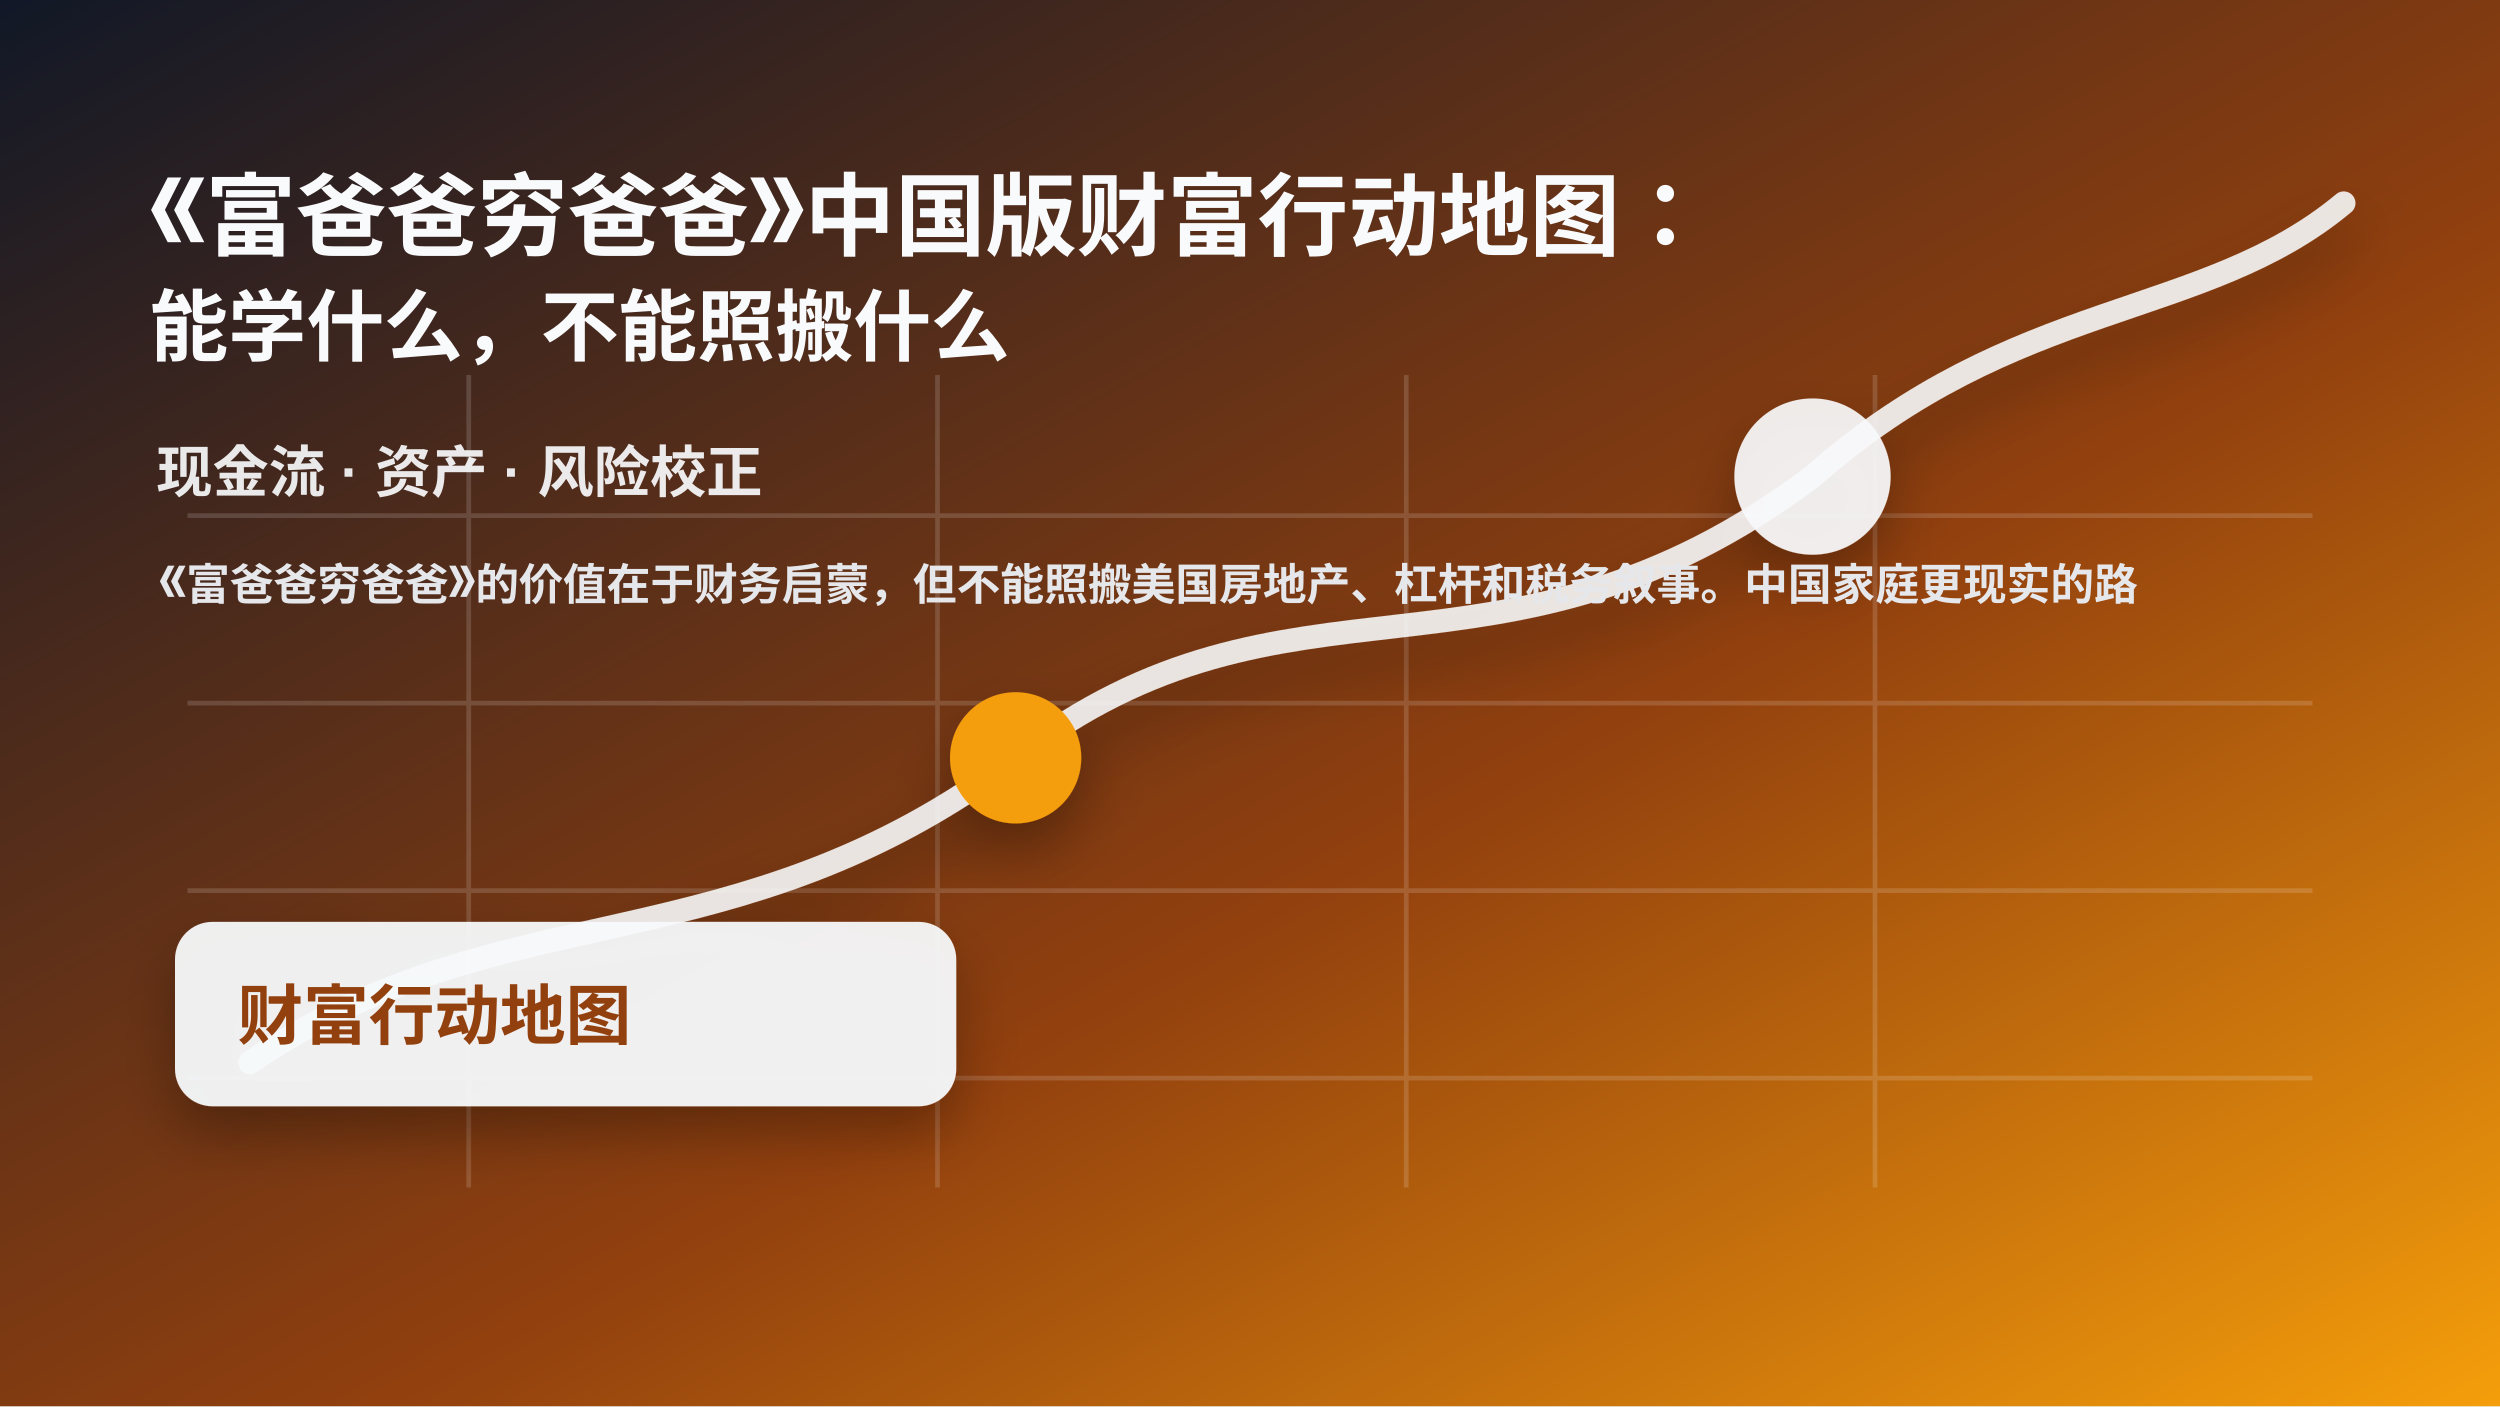
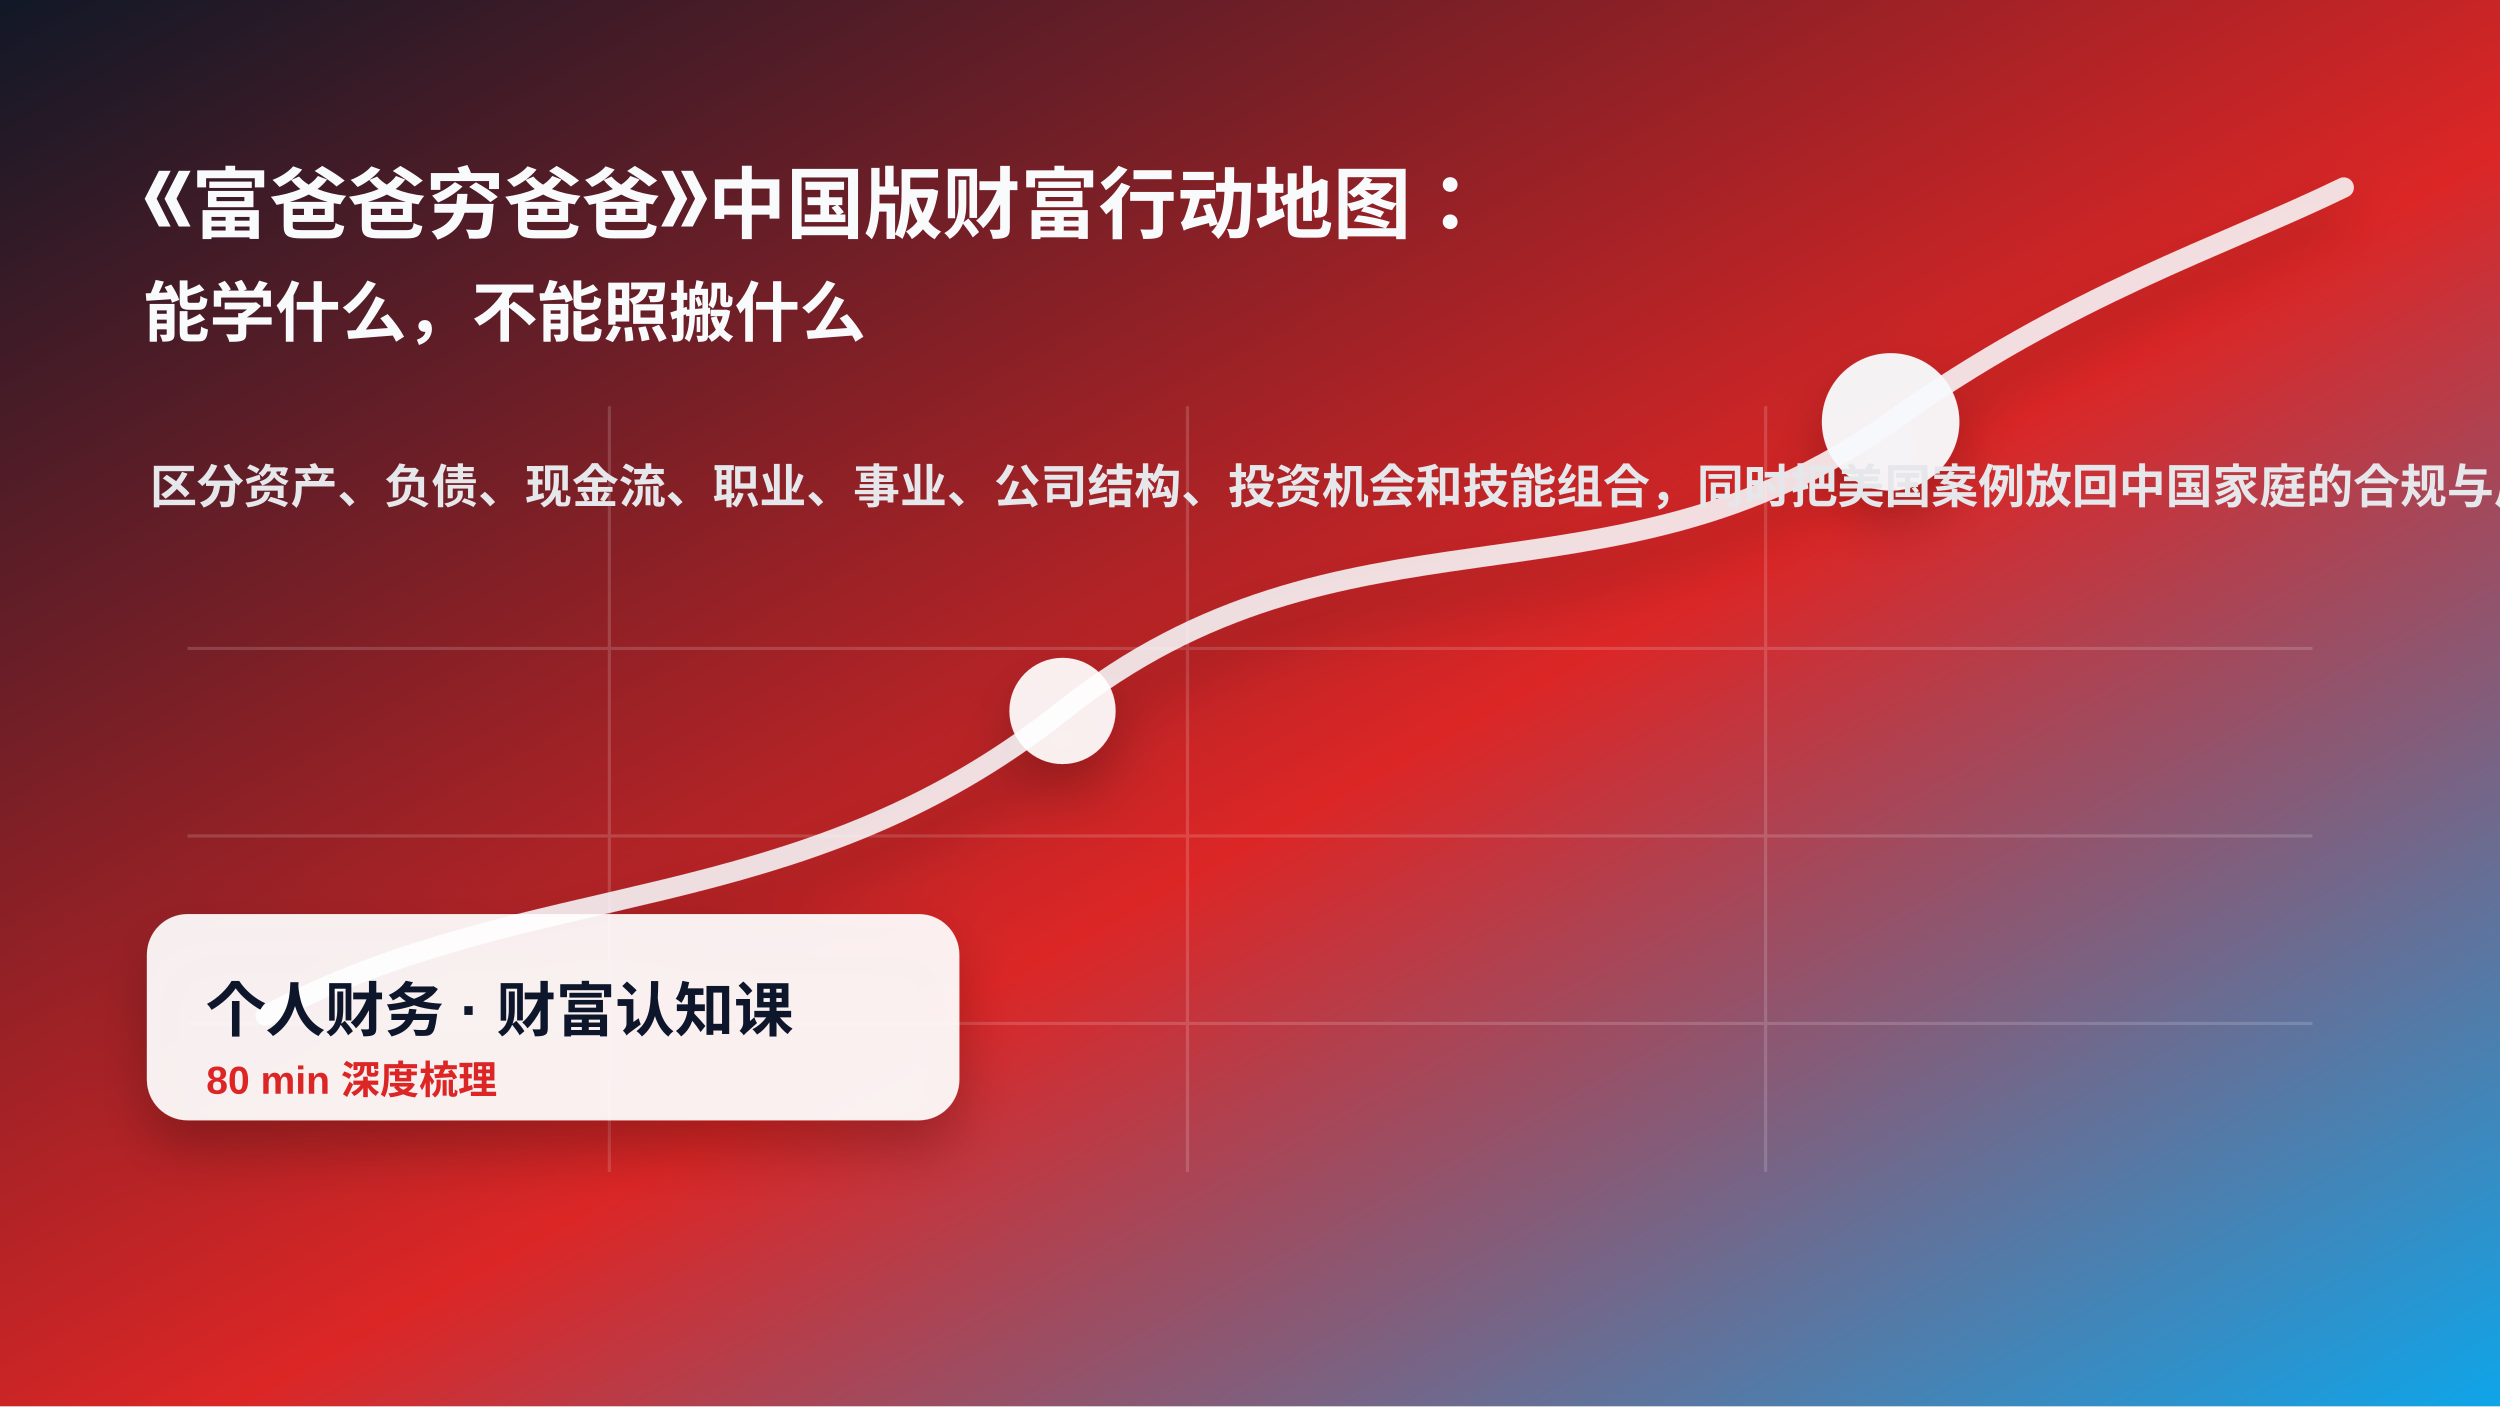
<svg xmlns="http://www.w3.org/2000/svg" width="1600" height="900" viewBox="0 0 1600 900" role="img" aria-labelledby="title desc">
  <defs>
    <linearGradient id="bg" x1="0" y1="0" x2="1" y2="1">
      <stop offset="0" stop-color="#111827" />
-       <stop offset="0.58" stop-color="#92400e" />
-       <stop offset="1" stop-color="#f59e0b" />
+       <stop offset="0.55" stop-color="#dc2626" />
+       <stop offset="1" stop-color="#0ea5e9" />
    </linearGradient>
    <filter id="shadow">
-       <feDropShadow dx="0" dy="18" stdDeviation="18" flood-color="#000" flood-opacity="0.32" />
+       <feDropShadow dx="0" dy="18" stdDeviation="18" flood-color="#000" flood-opacity="0.28" />
    </filter>
  </defs>
  <rect width="1600" height="900" fill="url(#bg)" />
-   <g opacity="0.15" stroke="#fff" stroke-width="3">
-     <path d="M120 690 H1480" />
-     <path d="M120 570 H1480" />
-     <path d="M120 450 H1480" />
-     <path d="M120 330 H1480" />
-     <path d="M300 240 V760" />
-     <path d="M600 240 V760" />
-     <path d="M900 240 V760" />
-     <path d="M1200 240 V760" />
+   <g opacity="0.16" stroke="#ffffff" stroke-width="2">
+     <path d="M120 655 H1480" />
+     <path d="M120 535 H1480" />
+     <path d="M120 415 H1480" />
+     <path d="M390 260 V750" />
+     <path d="M760 260 V750" />
+     <path d="M1130 260 V750" />
  </g>
  <g filter="url(#shadow)">
-     <path d="M160 680 C320 570 470 620 650 485 C825 350 960 455 1160 305 C1290 190 1410 205 1500 130" fill="none" stroke="#f8fafc" stroke-width="15" stroke-linecap="round" opacity="0.88" />
-     <circle cx="650" cy="485" r="42" fill="#f59e0b" />
-     <circle cx="1160" cy="305" r="50" fill="#f8fafc" opacity="0.92" />
-     <rect x="112" y="590" width="500" height="118" rx="24" fill="#f8fafc" opacity="0.94" />
-     <text x="152" y="665" fill="#92400e" font-family="Noto Sans SC, PingFang SC, Arial" font-size="42" font-weight="800">财富行动地图</text>
+     <path d="M170 650 C340 560 510 590 680 455 C860 312 1030 398 1210 270 C1325 188 1422 158 1500 120" fill="none" stroke="#f8fafc" stroke-width="13" stroke-linecap="round" opacity="0.86" />
+     <circle cx="680" cy="455" r="34" fill="#ffffff" opacity="0.92" />
+     <circle cx="1210" cy="270" r="44" fill="#f8fafc" opacity="0.96" />
+     <rect x="94" y="585" width="520" height="132" rx="26" fill="#ffffff" opacity="0.92" />
+     <text x="132" y="660" fill="#0f172a" font-family="Noto Sans SC, PingFang SC, Arial" font-size="38" font-weight="800">个人财务 · 财富认知课</text>
+     <text x="132" y="700" fill="#dc2626" font-family="Noto Sans SC, PingFang SC, Arial" font-size="25" font-weight="700">80 min 深度梳理</text>
  </g>
-   <text x="96" y="155" fill="#f8fafc" font-family="Noto Sans SC, PingFang SC, Arial" font-size="58" font-weight="800">《富爸爸穷爸爸》中国版财富行动地图：</text>
-   <text x="96" y="227" fill="#f8fafc" font-family="Noto Sans SC, PingFang SC, Arial" font-size="50" font-weight="800">能学什么，不能照搬什么</text>
-   <text x="100" y="315" fill="#f8fafc" opacity="0.92" font-family="Noto Sans SC, PingFang SC, Arial" font-size="36" font-weight="700">现金流 · 资产 · 风险校正</text>
-   <text x="102" y="382" fill="#e5e7eb" font-family="Noto Sans SC, PingFang SC, Arial" font-size="28" font-weight="600">《富爸爸穷爸爸》的价值在于财务启蒙，但不能照搬美国房地产、杠杆和税务叙事。中国家庭更现实的路</text>
+   <text x="92" y="145" fill="#f8fafc" font-family="Noto Sans SC, PingFang SC, Arial" font-size="50" font-weight="800">《富爸爸穷爸爸》中国版财富行动地图：</text>
+   <text x="92" y="215" fill="#f8fafc" font-family="Noto Sans SC, PingFang SC, Arial" font-size="42" font-weight="800">能学什么，不能照搬什么</text>
+   <text x="96" y="322" fill="#e5e7eb" font-family="Noto Sans SC, PingFang SC, Arial" font-size="30" font-weight="700">区分资产、负债、现金流、职业、事业、公司结构、投资机会和技能组合，同时把美国案例放回中国家庭的合规与风险边界</text>
</svg>
